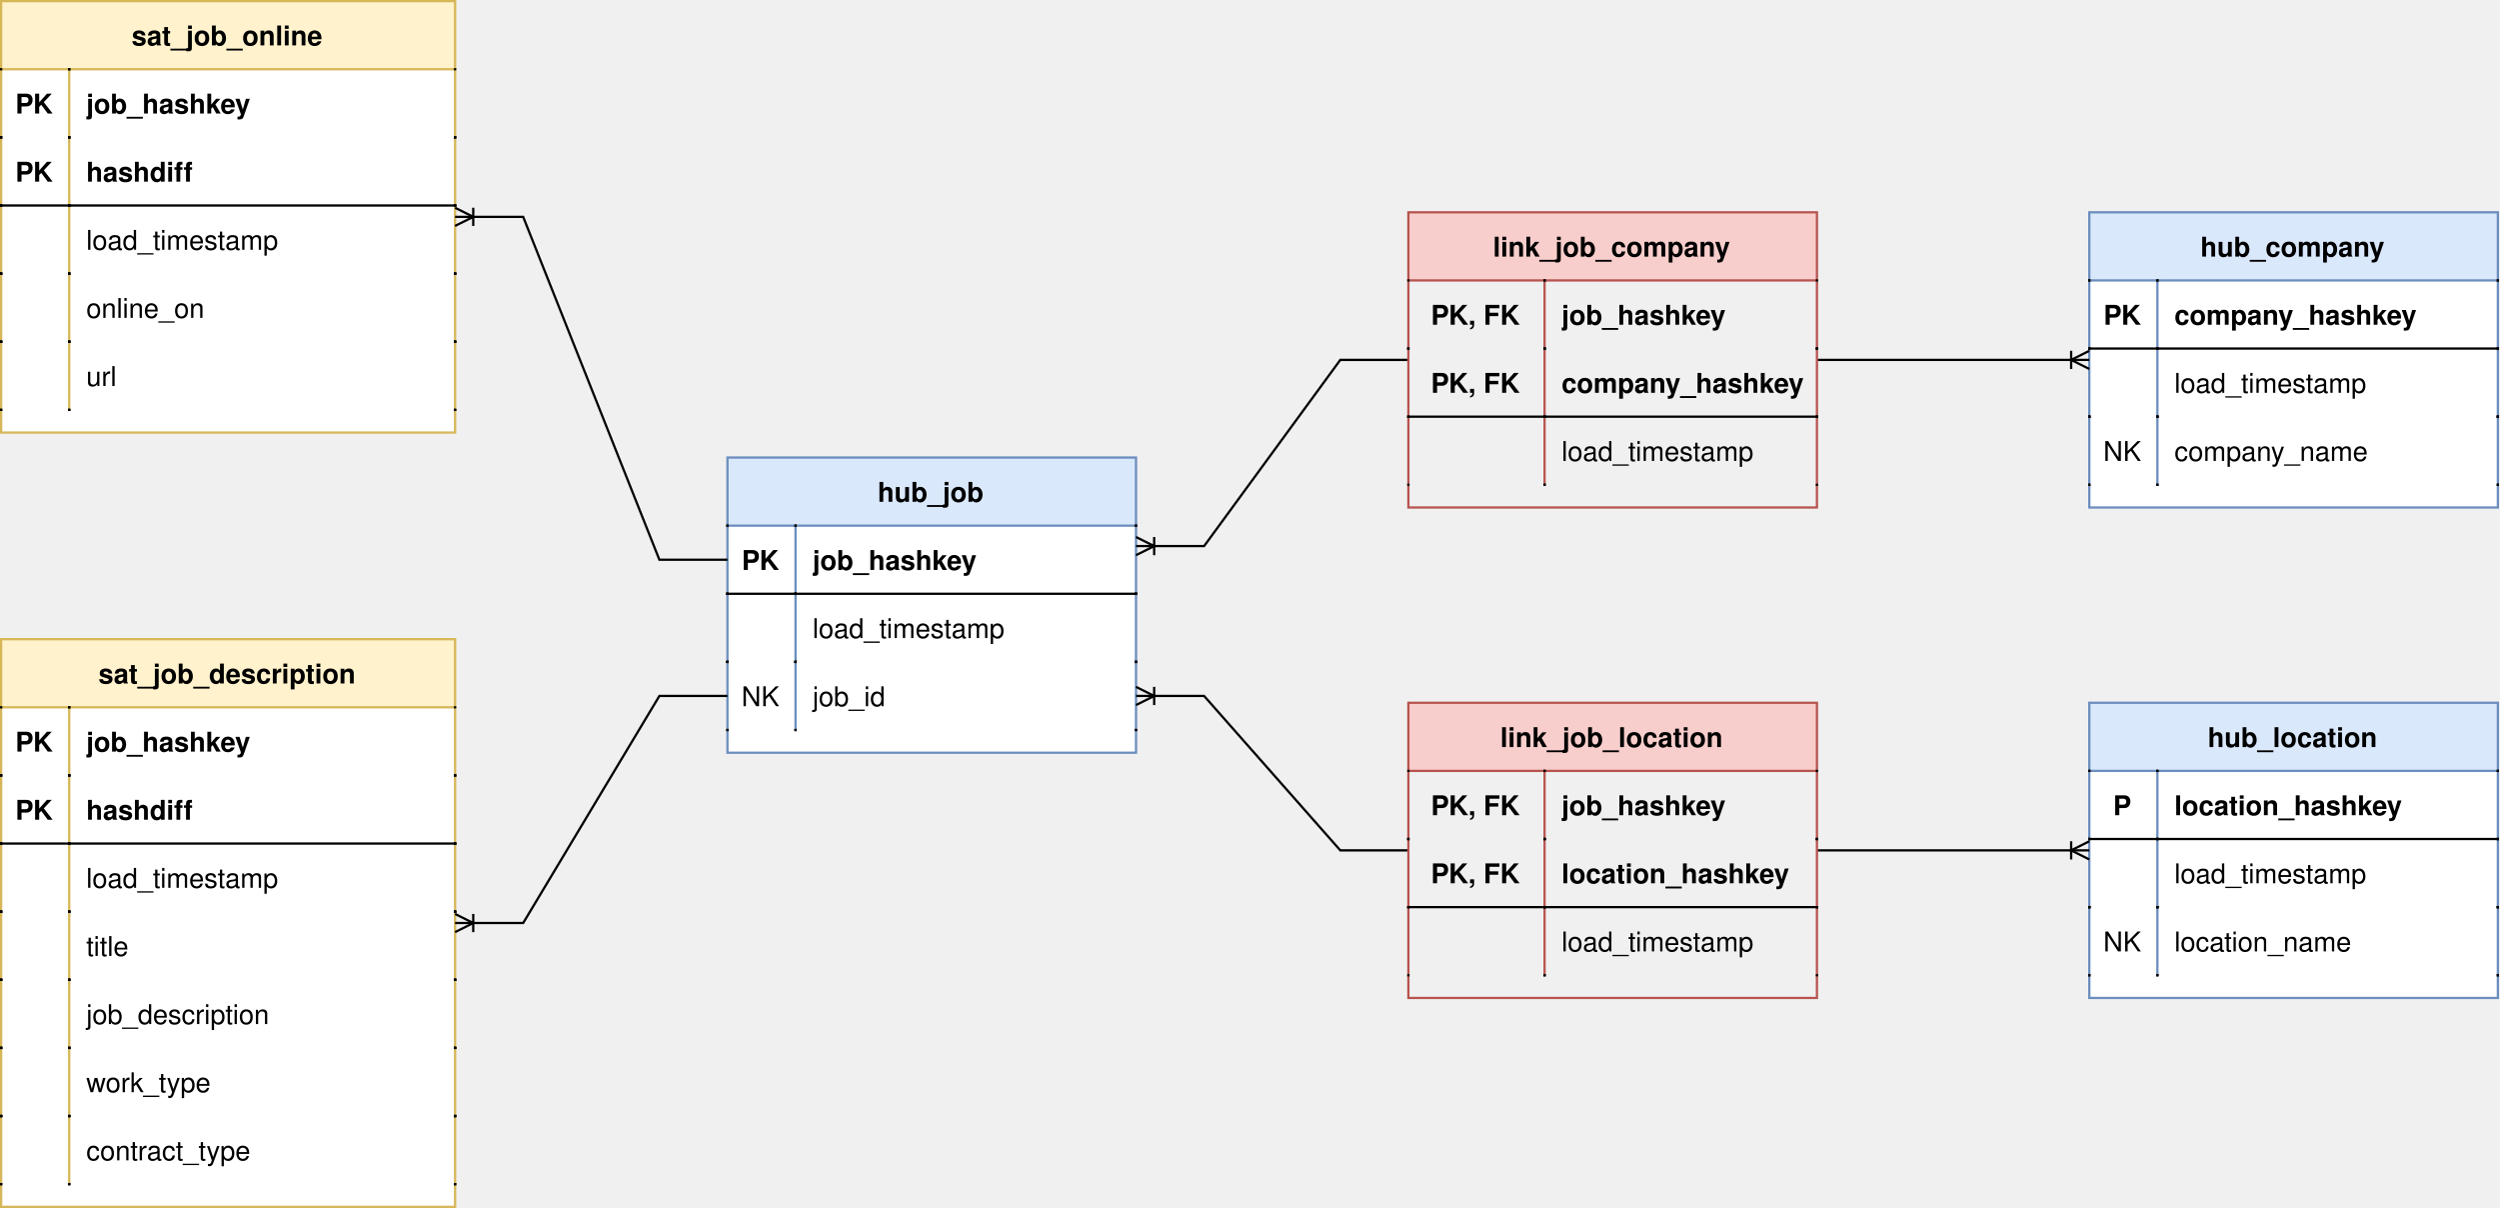
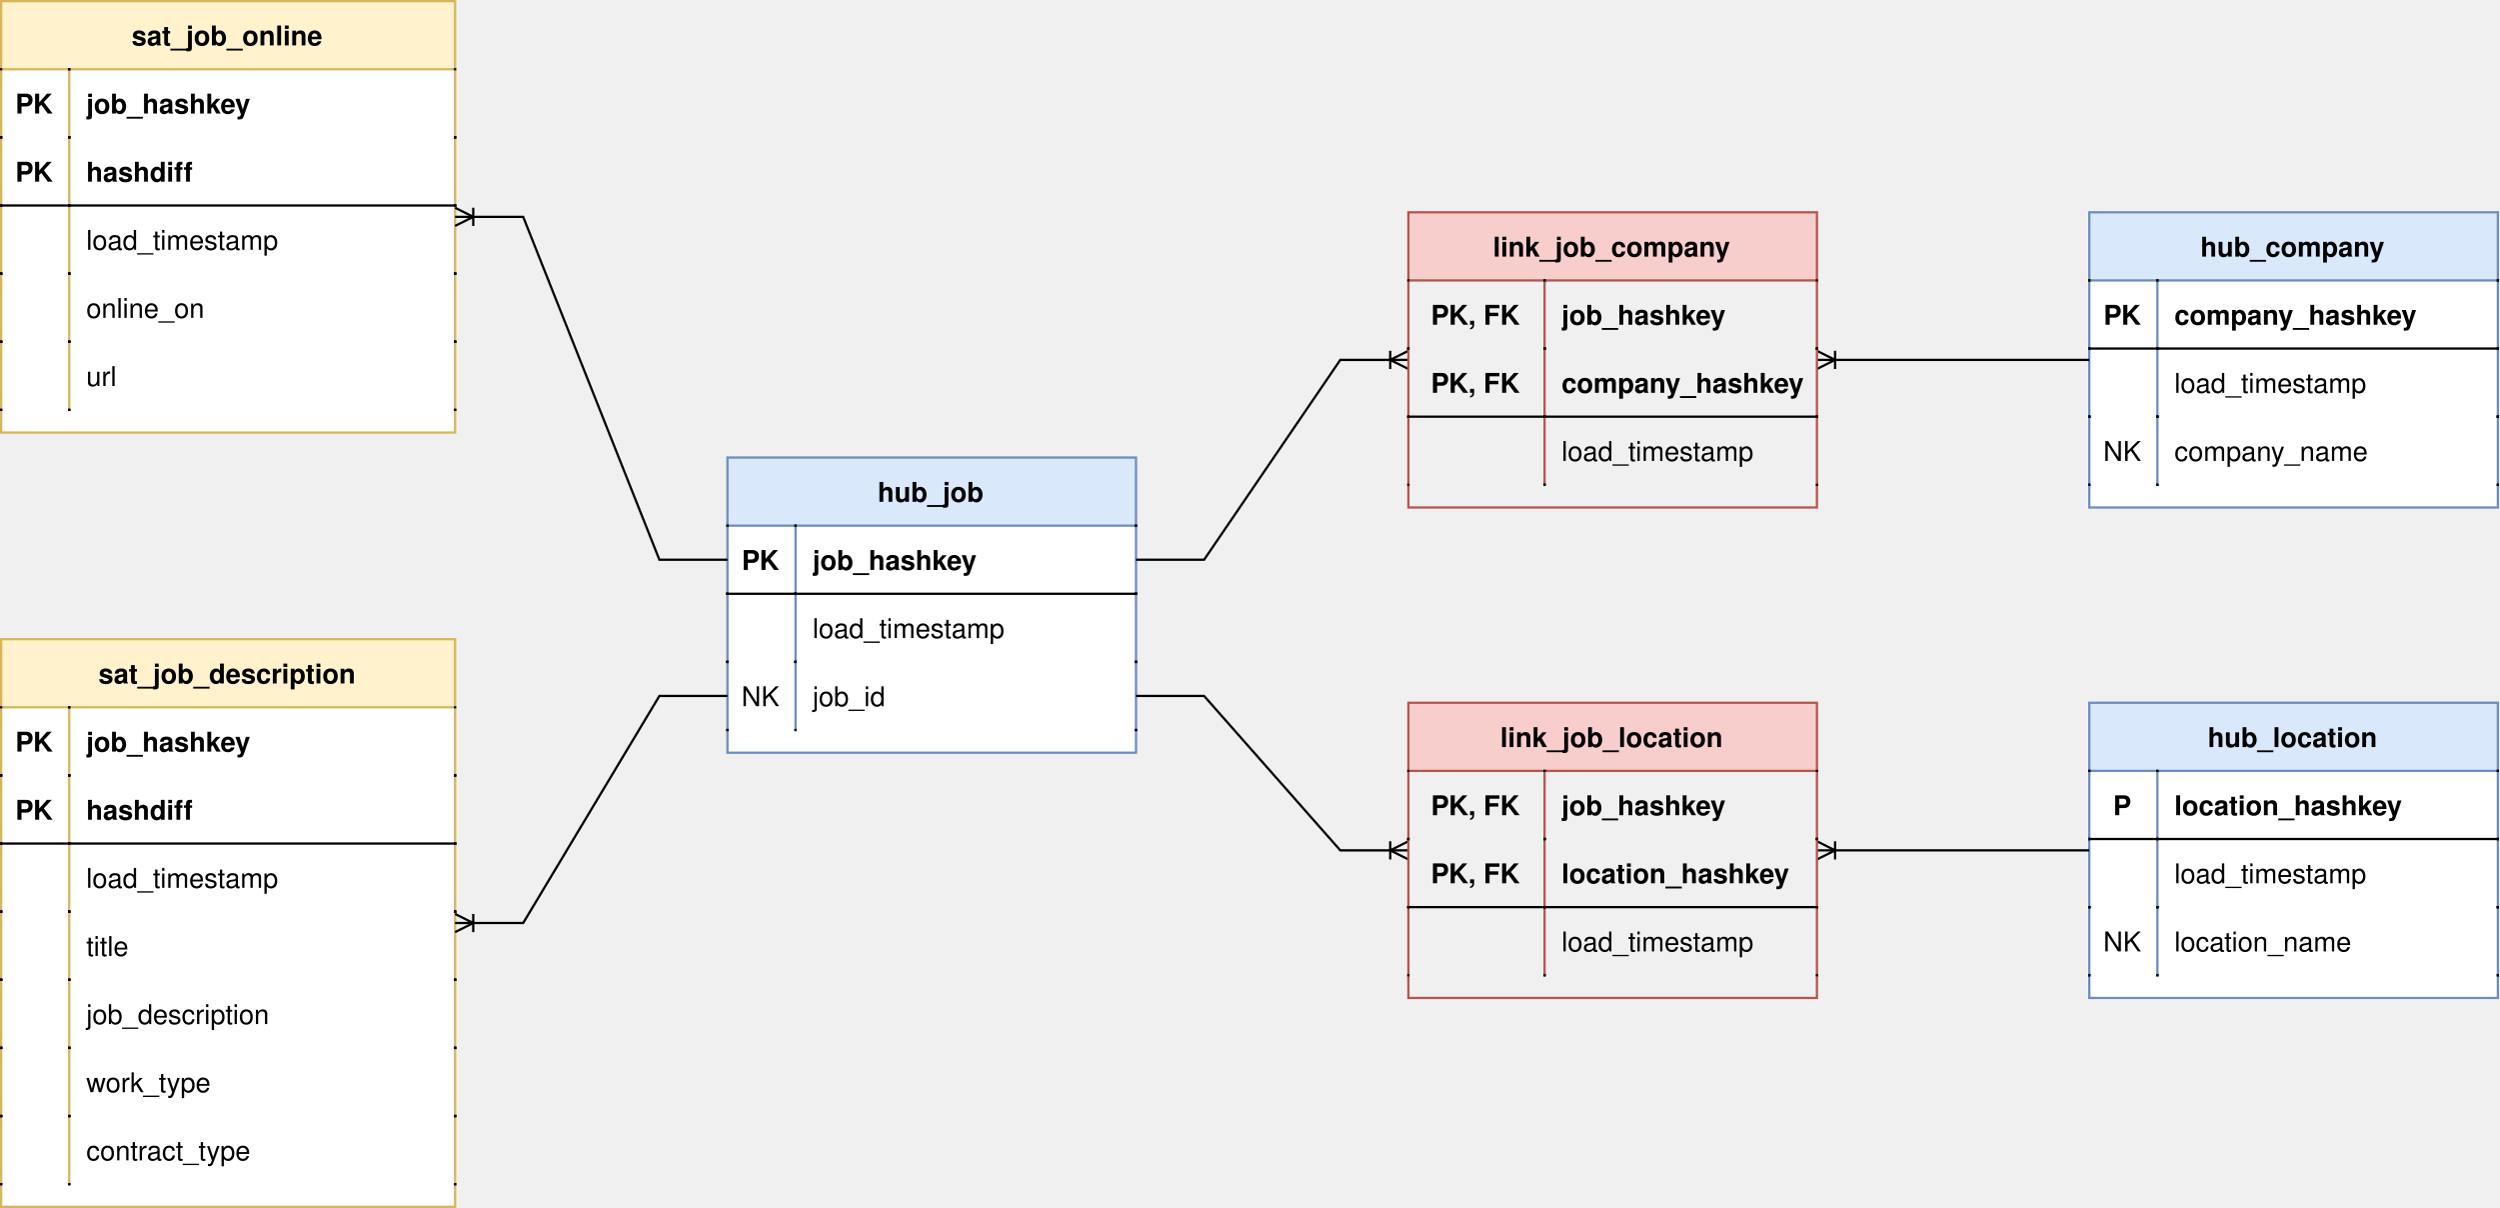
- <svg xmlns="http://www.w3.org/2000/svg" version="1.1" width="1101px" height="532px" viewBox="-0.5 -0.5 1101 532" content="&lt;mxfile host=&quot;app.diagrams.net&quot; modified=&quot;2022-09-10T19:59:17.233Z&quot; agent=&quot;5.0 (Macintosh; Intel Mac OS X 10_15_7) AppleWebKit/537.36 (KHTML, like Gecko) Chrome/107.0.0.0 Safari/537.36&quot; etag=&quot;QYjiucrfxMGB8WpzZIfS&quot; version=&quot;20.3.0&quot; type=&quot;github&quot;&gt;&lt;diagram id=&quot;11zEsAdesDTtJvo0_wrY&quot; name=&quot;Page-1&quot;&gt;7V1dc5s4FP01fmzHgAH7sXbjtGmyTdOm3d2XjGxkwwYjF+Mk7q9fYQMGJGMw3xKdzNQIEKB7OPfqXEn0pMnq7doGa/0OadDsiX3trSd97ImiIElD/J9bsjuUKKp8KFjahuYddCz4bvyBXmHfK90aGtxEDnQQMh1jHS2cI8uCcydSBmwbvUYPWyAzetU1WEKi4PscmGTpL0NzdK9UUEbHHZ+gsdS9Sw9F9bBjBfyDvSfZ6EBDr6Ei6aonTWyEnMOv1dsEmm7j+e1yOG96Ym9wYza0nDQnoJ+fp68fvg3u0cuf54H+NL+9mr0TFOVQzwswt94jb4Dz9B+aPSHLNCzo3byz81sEP8fa/emAmVs03jjAdjzDSX1cgE3hAHymjQuE/bZpgvXG2B9+KNENU7sFO7R1/Ir8rfHCeIPaw8Fu7rHYhLe4MnfTrXyBK//u3Yy7G5jG0sK/57gV3CuObbjB93ILNo53xMIwzQkykb2/fWk6nYqTyf6+bfQMQ3s0ZabIirvn1ViZwILT6JmL/T+8n2x5zxgv0HbgW6jIs8Q1RCvo2Dt8iLd34IHCeyuEgfeavB4xJva9Y/QQvISRVwg8XC+DqoOrPeD3AFhL3ETB5SQhdj25T1xPECnXk2KXAyZuZQs4cIy2lrYJAw7/CD3psWgPw0yQVAlIngQhNoJjAPP4yHG4uZjRbLT+AewldLyCNTJctFy9YAMGwAoZ20KWW5OD1t5OEy78c2fIcdDKB6fXUkGl+2aSx/gPN9yk/17uyfh2J3hbOG7jP/dw25kgC6MQvytuHRBD9hW6sI1B07sbEnVn3ujzYNxFjXwOfHEwhLEXQUF2kw8Jk99/yWb0Pf2Do9Ez27Mfs2ecaRBu0IW5Z3Dd0DRoZbGJmtomISNIGW1Aef8z1lbJ6z0ibO16Gx1s9Ge4q9novjs5HDverMHcsJa3hzOVGCrk6lDx1jv1pgpqoShJVV0FMBEHEmekXx6/K3XzuzgYMM3vAVg7fsdtIRO2drldM3DszA+5Z4EEy+RuPQ7mcP1i3m7Ql5t34uRaWWnvBAIhTeT6OHxawfWjCrmealsxp20Lf+uhZvj1paf5RNhyRfLUlpAII5sIaE+OscL4Bqt104m+EhCwTOtff2zVT/rG/vX7DkqPNzNdWP37jgzyuKR1Ahrpmf4krQfiXBW8TjUuGdW1hdfP2OM0lJnmdepjk8mAQxLgCVntpfQC7c8dpXeRenmUTsnBVEvp7Q3VL3ml2Q/VqY9Nhupb2+SLzDmMz+mMNCLTbPp25ib7TwKipVl+DcDhYt6jZPmV+RDO3Cx+BVl+yVfe/UTrYERibUhL85eXah2R6bcmuvQGJFqCtyVPIp1q3vISLX78wGii5YherjS4E7Ymg3NOE+kZUJHg9OVinX6a6iqBSd4wn5E+XBmET8msV034ZHxf85t/Ub7lDHQ7thf7pLrOYs4lNxA4JPi80nxH8FnS6VUTPKnJ/1V3RF8kxcupTcI+xZMD392AHp/EMrWnBwB/1C6kiN2htoR+Rwq3teHsHqAJHANZV8c9h+7WQb7DlUpj3VmZ3usLLe2DO1MKb149YHz8QHfA2u1FOfxgUPNQQBrU639u0Naew0Te9fpnju9UTh7pD3hyHyotGQjUiTJ+ob1vjBcYueUESNy7bimFhOdXcXh676wjBIiKhsNYRf1htKJD4xAVXYAl9Xp29+XR/Kg8bn9++/YiTLefLcrgDFf6naPV2jX2KYLp5N8c8u8ohh1xIKSLJgqRf6koaEeoWKn4m/i2NFL6pd4xGSa2VPhNxC1XUSK1JcgY0eNwtoXfnKhgOXSkNg2Z6W0i0VeqCRRD9FVKvtQ7zpu/bYYakAjajuX9+fqMq705UcAdqwvdEPuSaL1KoZduWrJr1k6dNxm4HbULZE/Nj+AtsDq93k77iT0DCLhjdpHM47v6nInmeyn3JCo6ga5AgW4gq+m8QHkCndgOD1+/Qiemn1/fFIlOJF38fW8i9j70ayb9AoU6sXP0QVOQjt6ncw61ugzA4M/5t2PFu/q7ddlJv3a5TsyrxDa4VydyuawdvSlIWZYbwS4DDLijdinv+OyO2hsr2UlkX40hyU5KbxDWyV0iO25BJM+4ZpcBBdxxO2U6NYGEqkZn4rrt3d/BOXjjH3fPe8nf/PgWPvLjLrx1D20cpuyVu/RDPekSrx8LnB/q6Q8KbcxQTyU+XE8dRKtIO9RTjq22PorVU/JIzzQzvOuGpXwGljkQ6GcZziIwGHreWATK8qUIjH1fQFJjo5ZLhqBAmYdeGwYLZrOkfHNjkDSURu9HoX9ylNlG6mW4UkdRXKlixbBKsR5VC2BFo6jETlFLcCWrF+JqpEZxReTXygYWZWCNaVjP++/gsJqDXQzncE7Nwc6G8kBOxHj67kDcpzUgxypQxtokG/fBZYOxjmzjj2tS0zNB2OD7bS9l/QkCLVY0Rpof21D6e2llnmIUGWrvMtyhjPQ0SQyceYXak5AVKGNx3FkTuLb+tG4lp8Ck7BHwmbQcpdBee5raqhh+JdBn2fKXkc2CireoDbN+NiyDtlP9V8hONE6GvB3XPkIo1UfUnr8VBFJOYdNHXDT7gk0fIZLyBcdDd7JAgz9HIabQJDpH0Su7M1F7Nljw7c7iSB8hQ8effe/Ax+dvcgOBQ19A9i0DGZHRpVbqUREbsJSKkGVkZ+f409JL+rGEjVERKWM/mewhil0PMWgLiewhcqoiZkAFfwGB1HUO06uI0QhCgwuwNTOMIL7Ad9SvLkpkp5FJ3yF1/cdjW5D9R37X8MqCDA79R4bp4Fz7j3L7GPWLi5QpCDWTRIHionTRpHFGnQNt1jgv4mIGILDsC5bii/Xz5kn9/YxGn1fm9T83X0eUT7FugLNXFjW4mdvGmsUxitPpVJxMaOqipswUWQn5rRLXiYmNph/4gs+5L7eKcjbU+TOoYvNHaF+KbQoqye5LNn5q/XI1UWB6d0NiLvGVzqN1lvbJYOodkz2Xlq4ynQhmrma8UluC7HYwr27mRATLXxOmNo3MGdGXxemUCLZaTmfmywFJMO04nfLlAJfPNQNHyfwQeiGfDGCT0LvFpcuieIp8WC3FZ5nw1mD1MBm2HcNTprOxqB3mhQHLzP71x1b9pG/sX7/voPR4M9OF1b8Uz88lsRPQSMv1J4k9UOGqYHaqadu7uuQZa5wGMtO8Tn1scnyhYzhmi5cdK9D2LJM5XZIiRx5yyebFh+m0PEu1cXqWuWQNo/PzUmo/tT0Y4nN6U4iEmdPmcRtP7UXigD9u71YLLovbh7Vze155rcnczuVawfSmIKW2V2Q/Pzm7dYsD9iIRwB+rk7Jcx+qFsLoo1M7qebW1JrO6ktoezLM6qbO5AydtMHeYZ/b0KOCP2Ru01DZpTsp6tMkLYYfXo00i6MYsRyvFlgUg1rlOuwBtMFLXdyxiDEwXL0CLN22EnPDhNljrd0iD7hH/Aw==&lt;/diagram&gt;&lt;/mxfile&gt;" resource="https://app.diagrams.net/#Hpetracarrion%2Fjob-market-analytics%2Fmain%2Fdoc%2Fdata-vault-model.drawio.svg">
+ <svg xmlns="http://www.w3.org/2000/svg" version="1.1" width="1101px" height="532px" viewBox="-0.5 -0.5 1101 532" content="&lt;mxfile host=&quot;app.diagrams.net&quot; modified=&quot;2022-09-10T20:04:03.252Z&quot; agent=&quot;5.0 (Macintosh; Intel Mac OS X 10_15_7) AppleWebKit/537.36 (KHTML, like Gecko) Chrome/107.0.0.0 Safari/537.36&quot; etag=&quot;yWHnscTwaJU09Xbzez8B&quot; version=&quot;20.3.0&quot; type=&quot;github&quot;&gt;&lt;diagram id=&quot;11zEsAdesDTtJvo0_wrY&quot; name=&quot;Page-1&quot;&gt;7V1tl5q8Fv01fmyXgKB+rHacdjpz20477X2eL7OiROEOEotxRvvrb6KASqKCvCd0zVqVAAFyNjvn7JOEljacr289sLAekAmdlto21y3tY0tVFU3rkf9oyWZXYnT1XcHMs03/oH3BD/sv9AvbfunKNuHy6ECMkIPtxXHhBLkunOCjMuB56O34sClyjq+6ADPIFPyYAIct/W2b2PJLFaO/3/EJ2jPLv3RP7e52zEFwsP8kSwuY6O2gSLtpaUMPIbz7NV8PoUMbL2iX3XmjE3vDG/Ogi+OcgH59Hr19+N75hl7/vnSs58n9zfidYhi7el6Bs/IfeQnw8//Q+Bm5ju1C/+bxJmgR8hwL+hODMS0aLDHwsG84rU0KiCkwIGd6pEDZbjsOWCzt7eG7Est2zHuwQSscVBRsDab2GpqPO7vRY4kJ70lldJNWPiWV//Bvhu4Gjj1zye8JaQV6xYEHl+Re7sES+0dMbccZIgd529vXRqOROhxu79tDL/Bgj2mMDd2ge97suQNcODo+c7r9R/azLe8b4xV6GK4PinxL3EI0h9jbkEP8vR0fFP5boXT81+RtjzG17R9jHcBL6fuFwMf1LKw6vNojeQ+AOyNNFF5OUyLX09vM9RSVcz0tcjngkFZ2AYYDtHLN5SHgyI+DJ90XbWGYCJJdBpInQUiMgG3g7B85CjeKGdNDi5/Am0HsFyyQTdFy80oMGALrwNgucmlNGC38nQ6cBueOEcZoHoDTb6mw0m0z6QPyRxpu2H6vt3Ryu0Oyrey3yR893MND5BIUkneF1gEJZN8ghW0Emv7dsKi78EZfBuPm2MiXwBcFwyH2jlCQ3OQ9xuTfviQz+pb+wd7oie3ZjtgzyjSINOjU2TK4ZZsmdJPYpBvbJgdG0BLagPP+J6ytkNe7z9ia9jYWWFovcFOy0YPuZHfsYLkAE9ud3e/ONCKo0ItDxbp16k1VupmiJFZ1BcBE7WiSkX5+/G6Uze9qpyM0v4dgbfidtIXO2Jpyu2kT31keck8CCZHJ3X3qTODi1blfoi9379ThrTE33ykMQqrI9VH41ILr+wVyPde2akrbZv7WQ9MO6otP82dhKxXJc1tCY4zsIGA+Y3tO8A3mi6oTfSEgEJnWv/5cdT9ZS+/3nweoPd2NLWX+7zvWyZOS1hloxGf6k7QeinNF8DrXuKxXVxdev2CP01AWmte5j80mA3ZJgGfk1pfSM7S/dJTeeOr5UTonB1MspdfXVb/mlRbfVec+NuuqrzxHLjKX0D/nM1KfTbNZqzFN9p8ERE2z/CaAvemkxcnyG5MeHNMsfgFZfi1Q3oNEa6fPYq3HS/Pnl2rts+m3KnbpFUi0hG9LmkQ617z5JVoC/0HQRMsevVJpcCdszTrnkibSE6DiTKevZ9vpx6muEJikdfMFieHyIHxOZr1owmf9+5Lf/KvyLReg27C92mbVdRFzLqmBICHBp5XmG4JPkk4vmuBZTf4/ZXv0WVK8Htsk4lM8O/CdOvTkJJGpPT4A5KN2JYbvDs0ZDAIp0tY23jxCB2AbuTf7PbtwayffkUq1gYXnjv/6Qtf8QGdKkc2bR4KPn+gBuJutKEceDJo+CliD+vHnEq28CTzLu358hoNO5eSRwYAn+lBxyUDhTpQJCr1tY7zCo1s+A4lvtFuKIeEFVeye3j9rDwGmol4vUlG7d1zRrnGYiq7AUvd2/PDlyfloPK1+ff/+qoxWn13O4Awq/U7QfEGNfYpgGvk3hfzbj2BH7SjxvIlM5F8uCurhKhYq/p59Wyop/XLvmHUTayr8nsWtVF4ityVYH9HncLGF35SoENl15DYNm+mtItEXqglkQ/RFSr7cO06bv62GGnAWtA3LB/P1BVd7U6JAOlZXmiH2OdF6kUIv37RsaFZPnfc8cBtqV9hILfDgXTA/vd5O/Yk9AQikY3aVzeNTfc5Bk62UexIVjUCXoUDX0bvxeoH8BDq1Hj18+QqdGn9+fVUkOpXt4r+1hmrrQ7tk0s9QqFObjj5sCrajD+hcQq0uATDk6/zrseJd+WFdctIvXa5T0yqxFY7qVCmXteM3BSvLSiPYJYCBdNSupR2f3VB7ZSU7jY3VBJLstPgGEZ3cNTZwCz15wTW7BCiQjts506kZJBQ1OhOubfzf4BTy+x9a/l73tz6uDw77uGnlMqKTr/kGzkFlRnTqkYGYYYiQdESnHllUvd85rifnAZ1xJnKLib5wzPhl9AUph8qgz4is/N/pXIu+SEVaNzIwOWf4KZyp5qXhLxaWziWKa8hjvX6Ex9QrkdSNVNRVCwZSjEWmqg+kIH6pISf1tP77/sE//QgOerd7Ha763WNcMUmzvIHFGS3j2O7L9uM2oiZWp70JnHATq+Oe3tHPYjy+j29UL3GqcAbQnDfuI2WDgYU8+y81qeOb4NDg220/D/0JAjNSNEBm4M1wgri42k02Mgs3ZDyMEo/CRxYDF16h+mRZFc4AGzoVgtTWHpUtz2SYad0DPpFAY2QaiseprYgxVQp/6qx8adYkqFgf2zDpt8ASCDbFf1rsROMkSMZJ3UcoufYRpSdlFYUVT8TsI66aUiFmHxGQUDMeJyk05Oso1BiaRNNRtPIOJkpP8SqB3UUcvqMkCPzF7x3k+KZNaiBI2BewsWUoIwq6fko5KmIF1kdRkgzXbDr+uPQSf4BgZVREzoBOISNEtYkQw7bQ2AhRUhUxASrkcwi0JjiMryIeexAmnIKVk2BY8BV9R/nqosYGjUL2HVoTP+7bgo0f5V2YKwkyJOw/Eszxlrr/yDfGKF9c5MwrKJkkMhQXtatmggvaOfCmgssiLiYAgsh9wUx9dX/dPXf/vKD+57lz+8/d1z7n+6pLgLfKogmXE89eiDhGcTQaqcMhT100jbGhGwf9Vo6Lv0QH4geCz6XPsap6MtQF06Iis0V4n3+tCirZ8CUZP9V+DZpjYPp3w2Lu7CudRuvM7TvA3DtmI5eaLh19FsxSTWPltgQbdgivbqZEhMifCOY2jS4Z0efF6RwPtlhOF+ZzAOdg2nA653MAlM9Nm3jJ8hB6Jt8BEJPQmxWj86J4jnxYLMUnmfBWYfXwPGwbhudMZxNRO0wLA5GZ/evPVfeTtfR+/3mA2tPd2FLm/3J6fimJnYFGXK4/SeyhClcEs3NNW98lIy9Y4zSQheZ17mOz4wuxjZ0aryWWoe1FJnO+JMWOPJSSzbN303l5lmL99CRzySpG55el1HZsewjE5/ymUBkzx83jVp7as8SBfNzeLAGcF7f3Suf2tPJalbldygWA+U3BSm1vyHt5xptFjR32LBEgH6uzslzD6pmwuqqUzupptbUqs7oR2x7Cszqrs9GBkx6YYOGZPT4K5GP2Ci2szZoz1SLZ5wi6MsvRapFlAZiVreMuQBuO1D21QvLVC9CSTQ8hfHi4BxbWAzIhPeL/&lt;/diagram&gt;&lt;/mxfile&gt;" resource="https://app.diagrams.net/#Hpetracarrion%2Fjob-market-analytics%2Fmain%2Fdoc%2Fdata-vault-model.drawio.svg">
  <defs>
    <clipPath id="mx-clip-0-30-30-30-0">
      <rect x="0" y="30" width="30" height="30" />
    </clipPath>
    <clipPath id="mx-clip-36-30-164-30-0">
      <rect x="36" y="30" width="164" height="30" />
    </clipPath>
    <clipPath id="mx-clip-0-60-30-30-0">
      <rect x="0" y="60" width="30" height="30" />
    </clipPath>
    <clipPath id="mx-clip-36-60-164-30-0">
      <rect x="36" y="60" width="164" height="30" />
    </clipPath>
    <clipPath id="mx-clip-36-90-164-30-0">
      <rect x="36" y="90" width="164" height="30" />
    </clipPath>
    <clipPath id="mx-clip-36-120-164-30-0">
      <rect x="36" y="120" width="164" height="30" />
    </clipPath>
    <clipPath id="mx-clip-36-150-164-30-0">
      <rect x="36" y="150" width="164" height="30" />
    </clipPath>
    <clipPath id="mx-clip-320-231-30-30-0">
      <rect x="320" y="231" width="30" height="30" />
    </clipPath>
    <clipPath id="mx-clip-356-231-144-30-0">
      <rect x="356" y="231" width="144" height="30" />
    </clipPath>
    <clipPath id="mx-clip-356-261-144-30-0">
      <rect x="356" y="261" width="144" height="30" />
    </clipPath>
    <clipPath id="mx-clip-320-291-30-30-0">
      <rect x="320" y="291" width="30" height="30" />
    </clipPath>
    <clipPath id="mx-clip-356-291-144-30-0">
      <rect x="356" y="291" width="144" height="30" />
    </clipPath>
    <clipPath id="mx-clip-920-123-30-30-0">
      <rect x="920" y="123" width="30" height="30" />
    </clipPath>
    <clipPath id="mx-clip-956-123-144-30-0">
      <rect x="956" y="123" width="144" height="30" />
    </clipPath>
    <clipPath id="mx-clip-956-153-144-30-0">
      <rect x="956" y="153" width="144" height="30" />
    </clipPath>
    <clipPath id="mx-clip-920-183-30-30-0">
      <rect x="920" y="183" width="30" height="30" />
    </clipPath>
    <clipPath id="mx-clip-956-183-144-30-0">
      <rect x="956" y="183" width="144" height="30" />
    </clipPath>
    <clipPath id="mx-clip-920-339-30-30-0">
      <rect x="920" y="339" width="30" height="30" />
    </clipPath>
    <clipPath id="mx-clip-956-339-144-30-0">
      <rect x="956" y="339" width="144" height="30" />
    </clipPath>
    <clipPath id="mx-clip-956-369-144-30-0">
      <rect x="956" y="369" width="144" height="30" />
    </clipPath>
    <clipPath id="mx-clip-920-399-30-30-0">
      <rect x="920" y="399" width="30" height="30" />
    </clipPath>
    <clipPath id="mx-clip-956-399-144-30-0">
      <rect x="956" y="399" width="144" height="30" />
    </clipPath>
    <clipPath id="mx-clip-620-339-60-30-0">
      <rect x="620" y="339" width="60" height="30" />
    </clipPath>
    <clipPath id="mx-clip-686-339-114-30-0">
      <rect x="686" y="339" width="114" height="30" />
    </clipPath>
    <clipPath id="mx-clip-620-369-60-30-0">
      <rect x="620" y="369" width="60" height="30" />
    </clipPath>
    <clipPath id="mx-clip-686-369-114-30-0">
      <rect x="686" y="369" width="114" height="30" />
    </clipPath>
    <clipPath id="mx-clip-686-399-114-30-0">
      <rect x="686" y="399" width="114" height="30" />
    </clipPath>
    <clipPath id="mx-clip-620-123-60-30-0">
      <rect x="620" y="123" width="60" height="30" />
    </clipPath>
    <clipPath id="mx-clip-686-123-114-30-0">
      <rect x="686" y="123" width="114" height="30" />
    </clipPath>
    <clipPath id="mx-clip-620-153-60-30-0">
      <rect x="620" y="153" width="60" height="30" />
    </clipPath>
    <clipPath id="mx-clip-686-153-114-30-0">
      <rect x="686" y="153" width="114" height="30" />
    </clipPath>
    <clipPath id="mx-clip-686-183-114-30-0">
      <rect x="686" y="183" width="114" height="30" />
    </clipPath>
    <clipPath id="mx-clip-0-311-30-30-0">
      <rect x="0" y="311" width="30" height="30" />
    </clipPath>
    <clipPath id="mx-clip-36-311-164-30-0">
      <rect x="36" y="311" width="164" height="30" />
    </clipPath>
    <clipPath id="mx-clip-0-341-30-30-0">
      <rect x="0" y="341" width="30" height="30" />
    </clipPath>
    <clipPath id="mx-clip-36-341-164-30-0">
      <rect x="36" y="341" width="164" height="30" />
    </clipPath>
    <clipPath id="mx-clip-36-371-164-30-0">
      <rect x="36" y="371" width="164" height="30" />
    </clipPath>
    <clipPath id="mx-clip-36-401-164-30-0">
      <rect x="36" y="401" width="164" height="30" />
    </clipPath>
    <clipPath id="mx-clip-36-431-164-30-0">
      <rect x="36" y="431" width="164" height="30" />
    </clipPath>
    <clipPath id="mx-clip-36-461-164-30-0">
      <rect x="36" y="461" width="164" height="30" />
    </clipPath>
    <clipPath id="mx-clip-36-491-164-30-0">
      <rect x="36" y="491" width="164" height="30" />
    </clipPath>
  </defs>
  <g>
    <path d="M 0 30 L 0 0 L 200 0 L 200 30" fill="#fff2cc" stroke="#d6b656" stroke-miterlimit="10" pointer-events="all" />
    <path d="M 0 30 L 0 190 L 200 190 L 200 30" fill="#ffffff" stroke="#d6b656" stroke-miterlimit="10" pointer-events="all" />
    <path d="M 0 30 L 200 30" fill="none" stroke="#d6b656" stroke-miterlimit="10" pointer-events="all" />
    <path d="M 30 30 L 30 60 L 30 90 L 30 120 L 30 150 L 30 180" fill="none" stroke="#d6b656" stroke-miterlimit="10" pointer-events="all" />
    <g fill="rgb(0, 0, 0)" font-family="Helvetica" font-weight="bold" text-anchor="middle" font-size="12px">
      <text x="99.5" y="19.5">sat_job_online</text>
    </g>
    <path d="M 0 30 M 30 30 M 30 60 M 0 60" fill="none" stroke="rgb(0, 0, 0)" stroke-linecap="square" stroke-miterlimit="10" pointer-events="none" />
    <g fill="rgb(0, 0, 0)" font-family="Helvetica" font-weight="bold" pointer-events="none" clip-path="url(#mx-clip-0-30-30-30-0)" text-anchor="middle" font-size="12px">
      <text x="14.5" y="49.5">PK</text>
    </g>
    <path d="M 30 30 M 200 30 M 200 60 M 30 60" fill="none" stroke="rgb(0, 0, 0)" stroke-linecap="square" stroke-miterlimit="10" pointer-events="none" />
    <g fill="rgb(0, 0, 0)" font-family="Helvetica" font-weight="bold" text-decoration="underline" pointer-events="none" clip-path="url(#mx-clip-36-30-164-30-0)" font-size="12px">
      <text x="37.5" y="49.5">job_hashkey</text>
    </g>
    <path d="M 0 60 M 200 60 M 200 90 L 0 90" fill="none" stroke="rgb(0, 0, 0)" stroke-linecap="square" stroke-miterlimit="10" pointer-events="none" />
    <path d="M 0 60 M 30 60 M 30 90 M 0 90" fill="none" stroke="rgb(0, 0, 0)" stroke-linecap="square" stroke-miterlimit="10" pointer-events="none" />
    <g fill="rgb(0, 0, 0)" font-family="Helvetica" font-weight="bold" pointer-events="none" clip-path="url(#mx-clip-0-60-30-30-0)" text-anchor="middle" font-size="12px">
      <text x="14.5" y="79.5">PK</text>
    </g>
    <path d="M 30 60 M 200 60 M 200 90 M 30 90" fill="none" stroke="rgb(0, 0, 0)" stroke-linecap="square" stroke-miterlimit="10" pointer-events="none" />
    <g fill="rgb(0, 0, 0)" font-family="Helvetica" font-weight="bold" text-decoration="underline" pointer-events="none" clip-path="url(#mx-clip-36-60-164-30-0)" font-size="12px">
      <text x="37.5" y="79.5">hashdiff</text>
    </g>
    <path d="M 0 90 M 200 90 M 200 120 M 0 120" fill="none" stroke="rgb(0, 0, 0)" stroke-linecap="square" stroke-miterlimit="10" pointer-events="none" />
    <path d="M 0 90 M 30 90 M 30 120 M 0 120" fill="none" stroke="rgb(0, 0, 0)" stroke-linecap="square" stroke-miterlimit="10" pointer-events="none" />
    <path d="M 30 90 M 200 90 M 200 120 M 30 120" fill="none" stroke="rgb(0, 0, 0)" stroke-linecap="square" stroke-miterlimit="10" pointer-events="none" />
    <g fill="rgb(0, 0, 0)" font-family="Helvetica" pointer-events="none" clip-path="url(#mx-clip-36-90-164-30-0)" font-size="12px">
      <text x="37.5" y="109.5">load_timestamp</text>
    </g>
    <path d="M 0 120 M 200 120 M 200 150 M 0 150" fill="none" stroke="rgb(0, 0, 0)" stroke-linecap="square" stroke-miterlimit="10" pointer-events="none" />
    <path d="M 0 120 M 30 120 M 30 150 M 0 150" fill="none" stroke="rgb(0, 0, 0)" stroke-linecap="square" stroke-miterlimit="10" pointer-events="none" />
    <path d="M 30 120 M 200 120 M 200 150 M 30 150" fill="none" stroke="rgb(0, 0, 0)" stroke-linecap="square" stroke-miterlimit="10" pointer-events="none" />
    <g fill="rgb(0, 0, 0)" font-family="Helvetica" pointer-events="none" clip-path="url(#mx-clip-36-120-164-30-0)" font-size="12px">
      <text x="37.5" y="139.5">online_on</text>
    </g>
    <path d="M 0 150 M 200 150 M 200 180 M 0 180" fill="none" stroke="rgb(0, 0, 0)" stroke-linecap="square" stroke-miterlimit="10" pointer-events="none" />
    <path d="M 0 150 M 30 150 M 30 180 M 0 180" fill="none" stroke="rgb(0, 0, 0)" stroke-linecap="square" stroke-miterlimit="10" pointer-events="none" />
    <path d="M 30 150 M 200 150 M 200 180 M 30 180" fill="none" stroke="rgb(0, 0, 0)" stroke-linecap="square" stroke-miterlimit="10" pointer-events="none" />
    <g fill="rgb(0, 0, 0)" font-family="Helvetica" pointer-events="none" clip-path="url(#mx-clip-36-150-164-30-0)" font-size="12px">
      <text x="37.5" y="169.5">url</text>
    </g>
    <path d="M 320 231 L 320 201 L 500 201 L 500 231" fill="#dae8fc" stroke="#6c8ebf" stroke-miterlimit="10" pointer-events="none" />
    <path d="M 320 231 L 320 331 L 500 331 L 500 231" fill="#ffffff" stroke="#6c8ebf" stroke-miterlimit="10" pointer-events="none" />
    <path d="M 320 231 L 500 231" fill="none" stroke="#6c8ebf" stroke-miterlimit="10" pointer-events="none" />
    <path d="M 350 231 L 350 261 L 350 291 L 350 321" fill="none" stroke="#6c8ebf" stroke-miterlimit="10" pointer-events="none" />
    <g fill="rgb(0, 0, 0)" font-family="Helvetica" font-weight="bold" pointer-events="none" text-anchor="middle" font-size="12px">
      <text x="409.5" y="220.5">hub_job</text>
    </g>
    <path d="M 320 231 M 500 231 M 500 261 L 320 261" fill="none" stroke="rgb(0, 0, 0)" stroke-linecap="square" stroke-miterlimit="10" pointer-events="none" />
    <path d="M 320 231 M 350 231 M 350 261 M 320 261" fill="none" stroke="rgb(0, 0, 0)" stroke-linecap="square" stroke-miterlimit="10" pointer-events="none" />
    <g fill="rgb(0, 0, 0)" font-family="Helvetica" font-weight="bold" pointer-events="none" clip-path="url(#mx-clip-320-231-30-30-0)" text-anchor="middle" font-size="12px">
      <text x="334.5" y="250.5">PK</text>
    </g>
    <path d="M 350 231 M 500 231 M 500 261 M 350 261" fill="none" stroke="rgb(0, 0, 0)" stroke-linecap="square" stroke-miterlimit="10" pointer-events="none" />
    <g fill="rgb(0, 0, 0)" font-family="Helvetica" font-weight="bold" text-decoration="underline" pointer-events="none" clip-path="url(#mx-clip-356-231-144-30-0)" font-size="12px">
      <text x="357.5" y="250.5">job_hashkey</text>
    </g>
    <path d="M 320 261 M 500 261 M 500 291 M 320 291" fill="none" stroke="rgb(0, 0, 0)" stroke-linecap="square" stroke-miterlimit="10" pointer-events="none" />
    <path d="M 320 261 M 350 261 M 350 291 M 320 291" fill="none" stroke="rgb(0, 0, 0)" stroke-linecap="square" stroke-miterlimit="10" pointer-events="none" />
    <path d="M 350 261 M 500 261 M 500 291 M 350 291" fill="none" stroke="rgb(0, 0, 0)" stroke-linecap="square" stroke-miterlimit="10" pointer-events="none" />
    <g fill="rgb(0, 0, 0)" font-family="Helvetica" pointer-events="none" clip-path="url(#mx-clip-356-261-144-30-0)" font-size="12px">
      <text x="357.5" y="280.5">load_timestamp</text>
    </g>
    <path d="M 320 291 M 500 291 M 500 321 M 320 321" fill="none" stroke="rgb(0, 0, 0)" stroke-linecap="square" stroke-miterlimit="10" pointer-events="none" />
    <path d="M 320 291 M 350 291 M 350 321 M 320 321" fill="none" stroke="rgb(0, 0, 0)" stroke-linecap="square" stroke-miterlimit="10" pointer-events="none" />
    <g fill="rgb(0, 0, 0)" font-family="Helvetica" pointer-events="none" clip-path="url(#mx-clip-320-291-30-30-0)" text-anchor="middle" font-size="12px">
      <text x="334.5" y="310.5">NK</text>
    </g>
    <path d="M 350 291 M 500 291 M 500 321 M 350 321" fill="none" stroke="rgb(0, 0, 0)" stroke-linecap="square" stroke-miterlimit="10" pointer-events="none" />
    <g fill="rgb(0, 0, 0)" font-family="Helvetica" pointer-events="none" clip-path="url(#mx-clip-356-291-144-30-0)" font-size="12px">
      <text x="357.5" y="310.5">job_id</text>
    </g>
    <path d="M 320 246 L 290 246 L 230 95 L 200 95" fill="none" stroke="rgb(0, 0, 0)" stroke-miterlimit="10" pointer-events="none" />
    <path d="M 208 91 L 208 99 M 200 99 L 208 95 L 200 91" fill="none" stroke="rgb(0, 0, 0)" stroke-miterlimit="10" pointer-events="none" />
    <path d="M 920 123 L 920 93 L 1100 93 L 1100 123" fill="#dae8fc" stroke="#6c8ebf" stroke-miterlimit="10" pointer-events="none" />
    <path d="M 920 123 L 920 223 L 1100 223 L 1100 123" fill="#ffffff" stroke="#6c8ebf" stroke-miterlimit="10" pointer-events="none" />
    <path d="M 920 123 L 1100 123" fill="none" stroke="#6c8ebf" stroke-miterlimit="10" pointer-events="none" />
    <path d="M 950 123 L 950 153 L 950 183 L 950 213" fill="none" stroke="#6c8ebf" stroke-miterlimit="10" pointer-events="none" />
    <g fill="rgb(0, 0, 0)" font-family="Helvetica" font-weight="bold" pointer-events="none" text-anchor="middle" font-size="12px">
      <text x="1009.5" y="112.5">hub_company</text>
    </g>
    <path d="M 920 123 M 1100 123 M 1100 153 L 920 153" fill="none" stroke="rgb(0, 0, 0)" stroke-linecap="square" stroke-miterlimit="10" pointer-events="none" />
    <path d="M 920 123 M 950 123 M 950 153 M 920 153" fill="none" stroke="rgb(0, 0, 0)" stroke-linecap="square" stroke-miterlimit="10" pointer-events="none" />
    <g fill="rgb(0, 0, 0)" font-family="Helvetica" font-weight="bold" pointer-events="none" clip-path="url(#mx-clip-920-123-30-30-0)" text-anchor="middle" font-size="12px">
      <text x="934.5" y="142.5">PK</text>
    </g>
    <path d="M 950 123 M 1100 123 M 1100 153 M 950 153" fill="none" stroke="rgb(0, 0, 0)" stroke-linecap="square" stroke-miterlimit="10" pointer-events="none" />
    <g fill="rgb(0, 0, 0)" font-family="Helvetica" font-weight="bold" text-decoration="underline" pointer-events="none" clip-path="url(#mx-clip-956-123-144-30-0)" font-size="12px">
      <text x="957.5" y="142.5">company_hashkey</text>
    </g>
    <path d="M 920 153 M 1100 153 M 1100 183 M 920 183" fill="none" stroke="rgb(0, 0, 0)" stroke-linecap="square" stroke-miterlimit="10" pointer-events="none" />
    <path d="M 920 153 M 950 153 M 950 183 M 920 183" fill="none" stroke="rgb(0, 0, 0)" stroke-linecap="square" stroke-miterlimit="10" pointer-events="none" />
    <path d="M 950 153 M 1100 153 M 1100 183 M 950 183" fill="none" stroke="rgb(0, 0, 0)" stroke-linecap="square" stroke-miterlimit="10" pointer-events="none" />
    <g fill="rgb(0, 0, 0)" font-family="Helvetica" pointer-events="none" clip-path="url(#mx-clip-956-153-144-30-0)" font-size="12px">
      <text x="957.5" y="172.5">load_timestamp</text>
    </g>
    <path d="M 920 183 M 1100 183 M 1100 213 M 920 213" fill="none" stroke="rgb(0, 0, 0)" stroke-linecap="square" stroke-miterlimit="10" pointer-events="none" />
    <path d="M 920 183 M 950 183 M 950 213 M 920 213" fill="none" stroke="rgb(0, 0, 0)" stroke-linecap="square" stroke-miterlimit="10" pointer-events="none" />
    <g fill="rgb(0, 0, 0)" font-family="Helvetica" pointer-events="none" clip-path="url(#mx-clip-920-183-30-30-0)" text-anchor="middle" font-size="12px">
      <text x="934.5" y="202.5">NK</text>
    </g>
    <path d="M 950 183 M 1100 183 M 1100 213 M 950 213" fill="none" stroke="rgb(0, 0, 0)" stroke-linecap="square" stroke-miterlimit="10" pointer-events="none" />
    <g fill="rgb(0, 0, 0)" font-family="Helvetica" pointer-events="none" clip-path="url(#mx-clip-956-183-144-30-0)" font-size="12px">
      <text x="957.5" y="202.5">company_name</text>
    </g>
    <path d="M 920 339 L 920 309 L 1100 309 L 1100 339" fill="#dae8fc" stroke="#6c8ebf" stroke-miterlimit="10" pointer-events="none" />
    <path d="M 920 339 L 920 439 L 1100 439 L 1100 339" fill="#ffffff" stroke="#6c8ebf" stroke-miterlimit="10" pointer-events="none" />
    <path d="M 920 339 L 1100 339" fill="none" stroke="#6c8ebf" stroke-miterlimit="10" pointer-events="none" />
    <path d="M 950 339 L 950 369 L 950 399 L 950 429" fill="none" stroke="#6c8ebf" stroke-miterlimit="10" pointer-events="none" />
    <g fill="rgb(0, 0, 0)" font-family="Helvetica" font-weight="bold" pointer-events="none" text-anchor="middle" font-size="12px">
      <text x="1009.5" y="328.5">hub_location</text>
    </g>
    <path d="M 920 339 M 1100 339 M 1100 369 L 920 369" fill="none" stroke="rgb(0, 0, 0)" stroke-linecap="square" stroke-miterlimit="10" pointer-events="none" />
    <path d="M 920 339 M 950 339 M 950 369 M 920 369" fill="none" stroke="rgb(0, 0, 0)" stroke-linecap="square" stroke-miterlimit="10" pointer-events="none" />
    <g fill="rgb(0, 0, 0)" font-family="Helvetica" font-weight="bold" pointer-events="none" clip-path="url(#mx-clip-920-339-30-30-0)" text-anchor="middle" font-size="12px">
      <text x="934.5" y="358.5">P </text>
    </g>
    <path d="M 950 339 M 1100 339 M 1100 369 M 950 369" fill="none" stroke="rgb(0, 0, 0)" stroke-linecap="square" stroke-miterlimit="10" pointer-events="none" />
    <g fill="rgb(0, 0, 0)" font-family="Helvetica" font-weight="bold" text-decoration="underline" pointer-events="none" clip-path="url(#mx-clip-956-339-144-30-0)" font-size="12px">
      <text x="957.5" y="358.5">location_hashkey</text>
    </g>
    <path d="M 920 369 M 1100 369 M 1100 399 M 920 399" fill="none" stroke="rgb(0, 0, 0)" stroke-linecap="square" stroke-miterlimit="10" pointer-events="none" />
    <path d="M 920 369 M 950 369 M 950 399 M 920 399" fill="none" stroke="rgb(0, 0, 0)" stroke-linecap="square" stroke-miterlimit="10" pointer-events="none" />
    <path d="M 950 369 M 1100 369 M 1100 399 M 950 399" fill="none" stroke="rgb(0, 0, 0)" stroke-linecap="square" stroke-miterlimit="10" pointer-events="none" />
    <g fill="rgb(0, 0, 0)" font-family="Helvetica" pointer-events="none" clip-path="url(#mx-clip-956-369-144-30-0)" font-size="12px">
      <text x="957.5" y="388.5">load_timestamp</text>
    </g>
    <path d="M 920 399 M 1100 399 M 1100 429 M 920 429" fill="none" stroke="rgb(0, 0, 0)" stroke-linecap="square" stroke-miterlimit="10" pointer-events="none" />
    <path d="M 920 399 M 950 399 M 950 429 M 920 429" fill="none" stroke="rgb(0, 0, 0)" stroke-linecap="square" stroke-miterlimit="10" pointer-events="none" />
    <g fill="rgb(0, 0, 0)" font-family="Helvetica" pointer-events="none" clip-path="url(#mx-clip-920-399-30-30-0)" text-anchor="middle" font-size="12px">
      <text x="934.5" y="418.5">NK</text>
    </g>
    <path d="M 950 399 M 1100 399 M 1100 429 M 950 429" fill="none" stroke="rgb(0, 0, 0)" stroke-linecap="square" stroke-miterlimit="10" pointer-events="none" />
    <g fill="rgb(0, 0, 0)" font-family="Helvetica" pointer-events="none" clip-path="url(#mx-clip-956-399-144-30-0)" font-size="12px">
      <text x="957.5" y="418.5">location_name</text>
    </g>
-     <path d="M 620 158 L 590 158 L 530 240 L 500 240" fill="none" stroke="rgb(0, 0, 0)" stroke-miterlimit="10" pointer-events="none" />
-     <path d="M 508 236 L 508 244 M 500 244 L 508 240 L 500 236" fill="none" stroke="rgb(0, 0, 0)" stroke-miterlimit="10" pointer-events="none" />
-     <path d="M 620 374 L 590 374 L 530 306 L 500 306" fill="none" stroke="rgb(0, 0, 0)" stroke-miterlimit="10" pointer-events="none" />
-     <path d="M 508 302 L 508 310 M 500 310 L 508 306 L 500 302" fill="none" stroke="rgb(0, 0, 0)" stroke-miterlimit="10" pointer-events="none" />
-     <path d="M 800 158 L 830 158 L 890 158 L 920 158" fill="none" stroke="rgb(0, 0, 0)" stroke-miterlimit="10" pointer-events="none" />
-     <path d="M 912 162 L 912 154 M 920 154 L 912 158 L 920 162" fill="none" stroke="rgb(0, 0, 0)" stroke-miterlimit="10" pointer-events="none" />
-     <path d="M 800 374 L 830 374 L 890 374 L 920 374" fill="none" stroke="rgb(0, 0, 0)" stroke-miterlimit="10" pointer-events="none" />
-     <path d="M 912 378 L 912 370 M 920 370 L 912 374 L 920 378" fill="none" stroke="rgb(0, 0, 0)" stroke-miterlimit="10" pointer-events="none" />
+     <path d="M 500 246 L 530 246 L 590 158 L 620 158" fill="none" stroke="rgb(0, 0, 0)" stroke-miterlimit="10" pointer-events="none" />
+     <path d="M 612 162 L 612 154 M 620 154 L 612 158 L 620 162" fill="none" stroke="rgb(0, 0, 0)" stroke-miterlimit="10" pointer-events="none" />
+     <path d="M 500 306 L 530 306 L 590 374 L 620 374" fill="none" stroke="rgb(0, 0, 0)" stroke-miterlimit="10" pointer-events="none" />
+     <path d="M 612 378 L 612 370 M 620 370 L 612 374 L 620 378" fill="none" stroke="rgb(0, 0, 0)" stroke-miterlimit="10" pointer-events="none" />
+     <path d="M 920 158 L 890 158 L 830 158 L 800 158" fill="none" stroke="rgb(0, 0, 0)" stroke-miterlimit="10" pointer-events="none" />
+     <path d="M 808 154 L 808 162 M 800 162 L 808 158 L 800 154" fill="none" stroke="rgb(0, 0, 0)" stroke-miterlimit="10" pointer-events="none" />
+     <path d="M 920 374 L 890 374 L 830 374 L 800 374" fill="none" stroke="rgb(0, 0, 0)" stroke-miterlimit="10" pointer-events="none" />
+     <path d="M 808 370 L 808 378 M 800 378 L 808 374 L 800 370" fill="none" stroke="rgb(0, 0, 0)" stroke-miterlimit="10" pointer-events="none" />
    <path d="M 620 339 L 620 309 L 800 309 L 800 339" fill="#f8cecc" stroke="#b85450" stroke-miterlimit="10" pointer-events="none" />
    <path d="M 620 339 L 620 439 L 800 439 L 800 339" fill="none" stroke="#b85450" stroke-miterlimit="10" pointer-events="none" />
    <path d="M 620 339 L 800 339" fill="none" stroke="#b85450" stroke-miterlimit="10" pointer-events="none" />
    <path d="M 680 339 L 680 369 L 680 399 L 680 429" fill="none" stroke="#b85450" stroke-miterlimit="10" pointer-events="none" />
    <g fill="rgb(0, 0, 0)" font-family="Helvetica" font-weight="bold" pointer-events="none" text-anchor="middle" font-size="12px">
      <text x="709.5" y="328.5">link_job_location</text>
    </g>
    <path d="M 620 339 M 680 339 M 680 369 M 620 369" fill="none" stroke="rgb(0, 0, 0)" stroke-linecap="square" stroke-miterlimit="10" pointer-events="none" />
    <g fill="rgb(0, 0, 0)" font-family="Helvetica" font-weight="bold" pointer-events="none" clip-path="url(#mx-clip-620-339-60-30-0)" text-anchor="middle" font-size="12px">
      <text x="649.5" y="358.5">PK, FK</text>
    </g>
    <path d="M 680 339 M 800 339 M 800 369 M 680 369" fill="none" stroke="rgb(0, 0, 0)" stroke-linecap="square" stroke-miterlimit="10" pointer-events="none" />
    <g fill="rgb(0, 0, 0)" font-family="Helvetica" font-weight="bold" text-decoration="underline" pointer-events="none" clip-path="url(#mx-clip-686-339-114-30-0)" font-size="12px">
      <text x="687.5" y="358.5">job_hashkey</text>
    </g>
    <path d="M 620 369 M 800 369 M 800 399 L 620 399" fill="none" stroke="rgb(0, 0, 0)" stroke-linecap="square" stroke-miterlimit="10" pointer-events="none" />
    <path d="M 620 369 M 680 369 M 680 399 M 620 399" fill="none" stroke="rgb(0, 0, 0)" stroke-linecap="square" stroke-miterlimit="10" pointer-events="none" />
    <g fill="rgb(0, 0, 0)" font-family="Helvetica" font-weight="bold" pointer-events="none" clip-path="url(#mx-clip-620-369-60-30-0)" text-anchor="middle" font-size="12px">
      <text x="649.5" y="388.5">PK, FK</text>
    </g>
    <path d="M 680 369 M 800 369 M 800 399 M 680 399" fill="none" stroke="rgb(0, 0, 0)" stroke-linecap="square" stroke-miterlimit="10" pointer-events="none" />
    <g fill="rgb(0, 0, 0)" font-family="Helvetica" font-weight="bold" text-decoration="underline" pointer-events="none" clip-path="url(#mx-clip-686-369-114-30-0)" font-size="12px">
      <text x="687.5" y="388.5">location_hashkey</text>
    </g>
    <path d="M 620 399 M 680 399 M 680 429 M 620 429" fill="none" stroke="rgb(0, 0, 0)" stroke-linecap="square" stroke-miterlimit="10" pointer-events="none" />
    <path d="M 680 399 M 800 399 M 800 429 M 680 429" fill="none" stroke="rgb(0, 0, 0)" stroke-linecap="square" stroke-miterlimit="10" pointer-events="none" />
    <g fill="rgb(0, 0, 0)" font-family="Helvetica" pointer-events="none" clip-path="url(#mx-clip-686-399-114-30-0)" font-size="12px">
      <text x="687.5" y="418.5">load_timestamp</text>
    </g>
    <path d="M 620 123 L 620 93 L 800 93 L 800 123" fill="#f8cecc" stroke="#b85450" stroke-miterlimit="10" pointer-events="none" />
    <path d="M 620 123 L 620 223 L 800 223 L 800 123" fill="none" stroke="#b85450" stroke-miterlimit="10" pointer-events="none" />
    <path d="M 620 123 L 800 123" fill="none" stroke="#b85450" stroke-miterlimit="10" pointer-events="none" />
    <path d="M 680 123 L 680 153 L 680 183 L 680 213" fill="none" stroke="#b85450" stroke-miterlimit="10" pointer-events="none" />
    <g fill="rgb(0, 0, 0)" font-family="Helvetica" font-weight="bold" pointer-events="none" text-anchor="middle" font-size="12px">
      <text x="709.5" y="112.5">link_job_company</text>
    </g>
    <path d="M 620 123 M 680 123 M 680 153 M 620 153" fill="none" stroke="rgb(0, 0, 0)" stroke-linecap="square" stroke-miterlimit="10" pointer-events="none" />
    <g fill="rgb(0, 0, 0)" font-family="Helvetica" font-weight="bold" pointer-events="none" clip-path="url(#mx-clip-620-123-60-30-0)" text-anchor="middle" font-size="12px">
      <text x="649.5" y="142.5">PK, FK</text>
    </g>
    <path d="M 680 123 M 800 123 M 800 153 M 680 153" fill="none" stroke="rgb(0, 0, 0)" stroke-linecap="square" stroke-miterlimit="10" pointer-events="none" />
    <g fill="rgb(0, 0, 0)" font-family="Helvetica" font-weight="bold" text-decoration="underline" pointer-events="none" clip-path="url(#mx-clip-686-123-114-30-0)" font-size="12px">
      <text x="687.5" y="142.5">job_hashkey</text>
    </g>
    <path d="M 620 153 M 800 153 M 800 183 L 620 183" fill="none" stroke="rgb(0, 0, 0)" stroke-linecap="square" stroke-miterlimit="10" pointer-events="none" />
    <path d="M 620 153 M 680 153 M 680 183 M 620 183" fill="none" stroke="rgb(0, 0, 0)" stroke-linecap="square" stroke-miterlimit="10" pointer-events="none" />
    <g fill="rgb(0, 0, 0)" font-family="Helvetica" font-weight="bold" pointer-events="none" clip-path="url(#mx-clip-620-153-60-30-0)" text-anchor="middle" font-size="12px">
      <text x="649.5" y="172.5">PK, FK</text>
    </g>
    <path d="M 680 153 M 800 153 M 800 183 M 680 183" fill="none" stroke="rgb(0, 0, 0)" stroke-linecap="square" stroke-miterlimit="10" pointer-events="none" />
    <g fill="rgb(0, 0, 0)" font-family="Helvetica" font-weight="bold" text-decoration="underline" pointer-events="none" clip-path="url(#mx-clip-686-153-114-30-0)" font-size="12px">
      <text x="687.5" y="172.5">company_hashkey</text>
    </g>
    <path d="M 620 183 M 680 183 M 680 213 M 620 213" fill="none" stroke="rgb(0, 0, 0)" stroke-linecap="square" stroke-miterlimit="10" pointer-events="none" />
    <path d="M 680 183 M 800 183 M 800 213 M 680 213" fill="none" stroke="rgb(0, 0, 0)" stroke-linecap="square" stroke-miterlimit="10" pointer-events="none" />
    <g fill="rgb(0, 0, 0)" font-family="Helvetica" pointer-events="none" clip-path="url(#mx-clip-686-183-114-30-0)" font-size="12px">
      <text x="687.5" y="202.5">load_timestamp</text>
    </g>
    <path d="M 0 311 L 0 281 L 200 281 L 200 311" fill="#fff2cc" stroke="#d6b656" stroke-miterlimit="10" pointer-events="none" />
    <path d="M 0 311 L 0 531 L 200 531 L 200 311" fill="#ffffff" stroke="#d6b656" stroke-miterlimit="10" pointer-events="none" />
    <path d="M 0 311 L 200 311" fill="none" stroke="#d6b656" stroke-miterlimit="10" pointer-events="none" />
    <path d="M 30 311 L 30 341 L 30 371 L 30 401 L 30 431 L 30 461 L 30 491 L 30 521" fill="none" stroke="#d6b656" stroke-miterlimit="10" pointer-events="none" />
    <g fill="rgb(0, 0, 0)" font-family="Helvetica" font-weight="bold" pointer-events="none" text-anchor="middle" font-size="12px">
      <text x="99.5" y="300.5">sat_job_description</text>
    </g>
    <path d="M 0 311 M 30 311 M 30 341 M 0 341" fill="none" stroke="rgb(0, 0, 0)" stroke-linecap="square" stroke-miterlimit="10" pointer-events="none" />
    <g fill="rgb(0, 0, 0)" font-family="Helvetica" font-weight="bold" pointer-events="none" clip-path="url(#mx-clip-0-311-30-30-0)" text-anchor="middle" font-size="12px">
      <text x="14.5" y="330.5">PK</text>
    </g>
    <path d="M 30 311 M 200 311 M 200 341 M 30 341" fill="none" stroke="rgb(0, 0, 0)" stroke-linecap="square" stroke-miterlimit="10" pointer-events="none" />
    <g fill="rgb(0, 0, 0)" font-family="Helvetica" font-weight="bold" text-decoration="underline" pointer-events="none" clip-path="url(#mx-clip-36-311-164-30-0)" font-size="12px">
      <text x="37.5" y="330.5">job_hashkey</text>
    </g>
    <path d="M 0 341 M 200 341 M 200 371 L 0 371" fill="none" stroke="rgb(0, 0, 0)" stroke-linecap="square" stroke-miterlimit="10" pointer-events="none" />
    <path d="M 0 341 M 30 341 M 30 371 M 0 371" fill="none" stroke="rgb(0, 0, 0)" stroke-linecap="square" stroke-miterlimit="10" pointer-events="none" />
    <g fill="rgb(0, 0, 0)" font-family="Helvetica" font-weight="bold" pointer-events="none" clip-path="url(#mx-clip-0-341-30-30-0)" text-anchor="middle" font-size="12px">
      <text x="14.5" y="360.5">PK</text>
    </g>
    <path d="M 30 341 M 200 341 M 200 371 M 30 371" fill="none" stroke="rgb(0, 0, 0)" stroke-linecap="square" stroke-miterlimit="10" pointer-events="none" />
    <g fill="rgb(0, 0, 0)" font-family="Helvetica" font-weight="bold" text-decoration="underline" pointer-events="none" clip-path="url(#mx-clip-36-341-164-30-0)" font-size="12px">
      <text x="37.5" y="360.5">hashdiff</text>
    </g>
    <path d="M 0 371 M 200 371 M 200 401 M 0 401" fill="none" stroke="rgb(0, 0, 0)" stroke-linecap="square" stroke-miterlimit="10" pointer-events="none" />
    <path d="M 0 371 M 30 371 M 30 401 M 0 401" fill="none" stroke="rgb(0, 0, 0)" stroke-linecap="square" stroke-miterlimit="10" pointer-events="none" />
    <path d="M 30 371 M 200 371 M 200 401 M 30 401" fill="none" stroke="rgb(0, 0, 0)" stroke-linecap="square" stroke-miterlimit="10" pointer-events="none" />
    <g fill="rgb(0, 0, 0)" font-family="Helvetica" pointer-events="none" clip-path="url(#mx-clip-36-371-164-30-0)" font-size="12px">
      <text x="37.5" y="390.5">load_timestamp</text>
    </g>
    <path d="M 0 401 M 200 401 M 200 431 M 0 431" fill="none" stroke="rgb(0, 0, 0)" stroke-linecap="square" stroke-miterlimit="10" pointer-events="none" />
    <path d="M 0 401 M 30 401 M 30 431 M 0 431" fill="none" stroke="rgb(0, 0, 0)" stroke-linecap="square" stroke-miterlimit="10" pointer-events="none" />
    <path d="M 30 401 M 200 401 M 200 431 M 30 431" fill="none" stroke="rgb(0, 0, 0)" stroke-linecap="square" stroke-miterlimit="10" pointer-events="none" />
    <g fill="rgb(0, 0, 0)" font-family="Helvetica" pointer-events="none" clip-path="url(#mx-clip-36-401-164-30-0)" font-size="12px">
      <text x="37.5" y="420.5">title</text>
    </g>
    <path d="M 0 431 M 200 431 M 200 461 M 0 461" fill="none" stroke="rgb(0, 0, 0)" stroke-linecap="square" stroke-miterlimit="10" pointer-events="none" />
    <path d="M 0 431 M 30 431 M 30 461 M 0 461" fill="none" stroke="rgb(0, 0, 0)" stroke-linecap="square" stroke-miterlimit="10" pointer-events="none" />
    <path d="M 30 431 M 200 431 M 200 461 M 30 461" fill="none" stroke="rgb(0, 0, 0)" stroke-linecap="square" stroke-miterlimit="10" pointer-events="none" />
    <g fill="rgb(0, 0, 0)" font-family="Helvetica" pointer-events="none" clip-path="url(#mx-clip-36-431-164-30-0)" font-size="12px">
      <text x="37.5" y="450.5">job_description</text>
    </g>
    <path d="M 0 461 M 200 461 M 200 491 M 0 491" fill="none" stroke="rgb(0, 0, 0)" stroke-linecap="square" stroke-miterlimit="10" pointer-events="none" />
    <path d="M 0 461 M 30 461 M 30 491 M 0 491" fill="none" stroke="rgb(0, 0, 0)" stroke-linecap="square" stroke-miterlimit="10" pointer-events="none" />
    <path d="M 30 461 M 200 461 M 200 491 M 30 491" fill="none" stroke="rgb(0, 0, 0)" stroke-linecap="square" stroke-miterlimit="10" pointer-events="none" />
    <g fill="rgb(0, 0, 0)" font-family="Helvetica" pointer-events="none" clip-path="url(#mx-clip-36-461-164-30-0)" font-size="12px">
      <text x="37.5" y="480.5">work_type</text>
    </g>
    <path d="M 0 491 M 200 491 M 200 521 M 0 521" fill="none" stroke="rgb(0, 0, 0)" stroke-linecap="square" stroke-miterlimit="10" pointer-events="none" />
    <path d="M 0 491 M 30 491 M 30 521 M 0 521" fill="none" stroke="rgb(0, 0, 0)" stroke-linecap="square" stroke-miterlimit="10" pointer-events="none" />
    <path d="M 30 491 M 200 491 M 200 521 M 30 521" fill="none" stroke="rgb(0, 0, 0)" stroke-linecap="square" stroke-miterlimit="10" pointer-events="none" />
    <g fill="rgb(0, 0, 0)" font-family="Helvetica" pointer-events="none" clip-path="url(#mx-clip-36-491-164-30-0)" font-size="12px">
      <text x="37.5" y="510.5">contract_type</text>
    </g>
    <path d="M 320 306 L 290 306 L 230 406 L 200 406" fill="none" stroke="rgb(0, 0, 0)" stroke-miterlimit="10" pointer-events="none" />
    <path d="M 208 402 L 208 410 M 200 410 L 208 406 L 200 402" fill="none" stroke="rgb(0, 0, 0)" stroke-miterlimit="10" pointer-events="none" />
  </g>
</svg>
